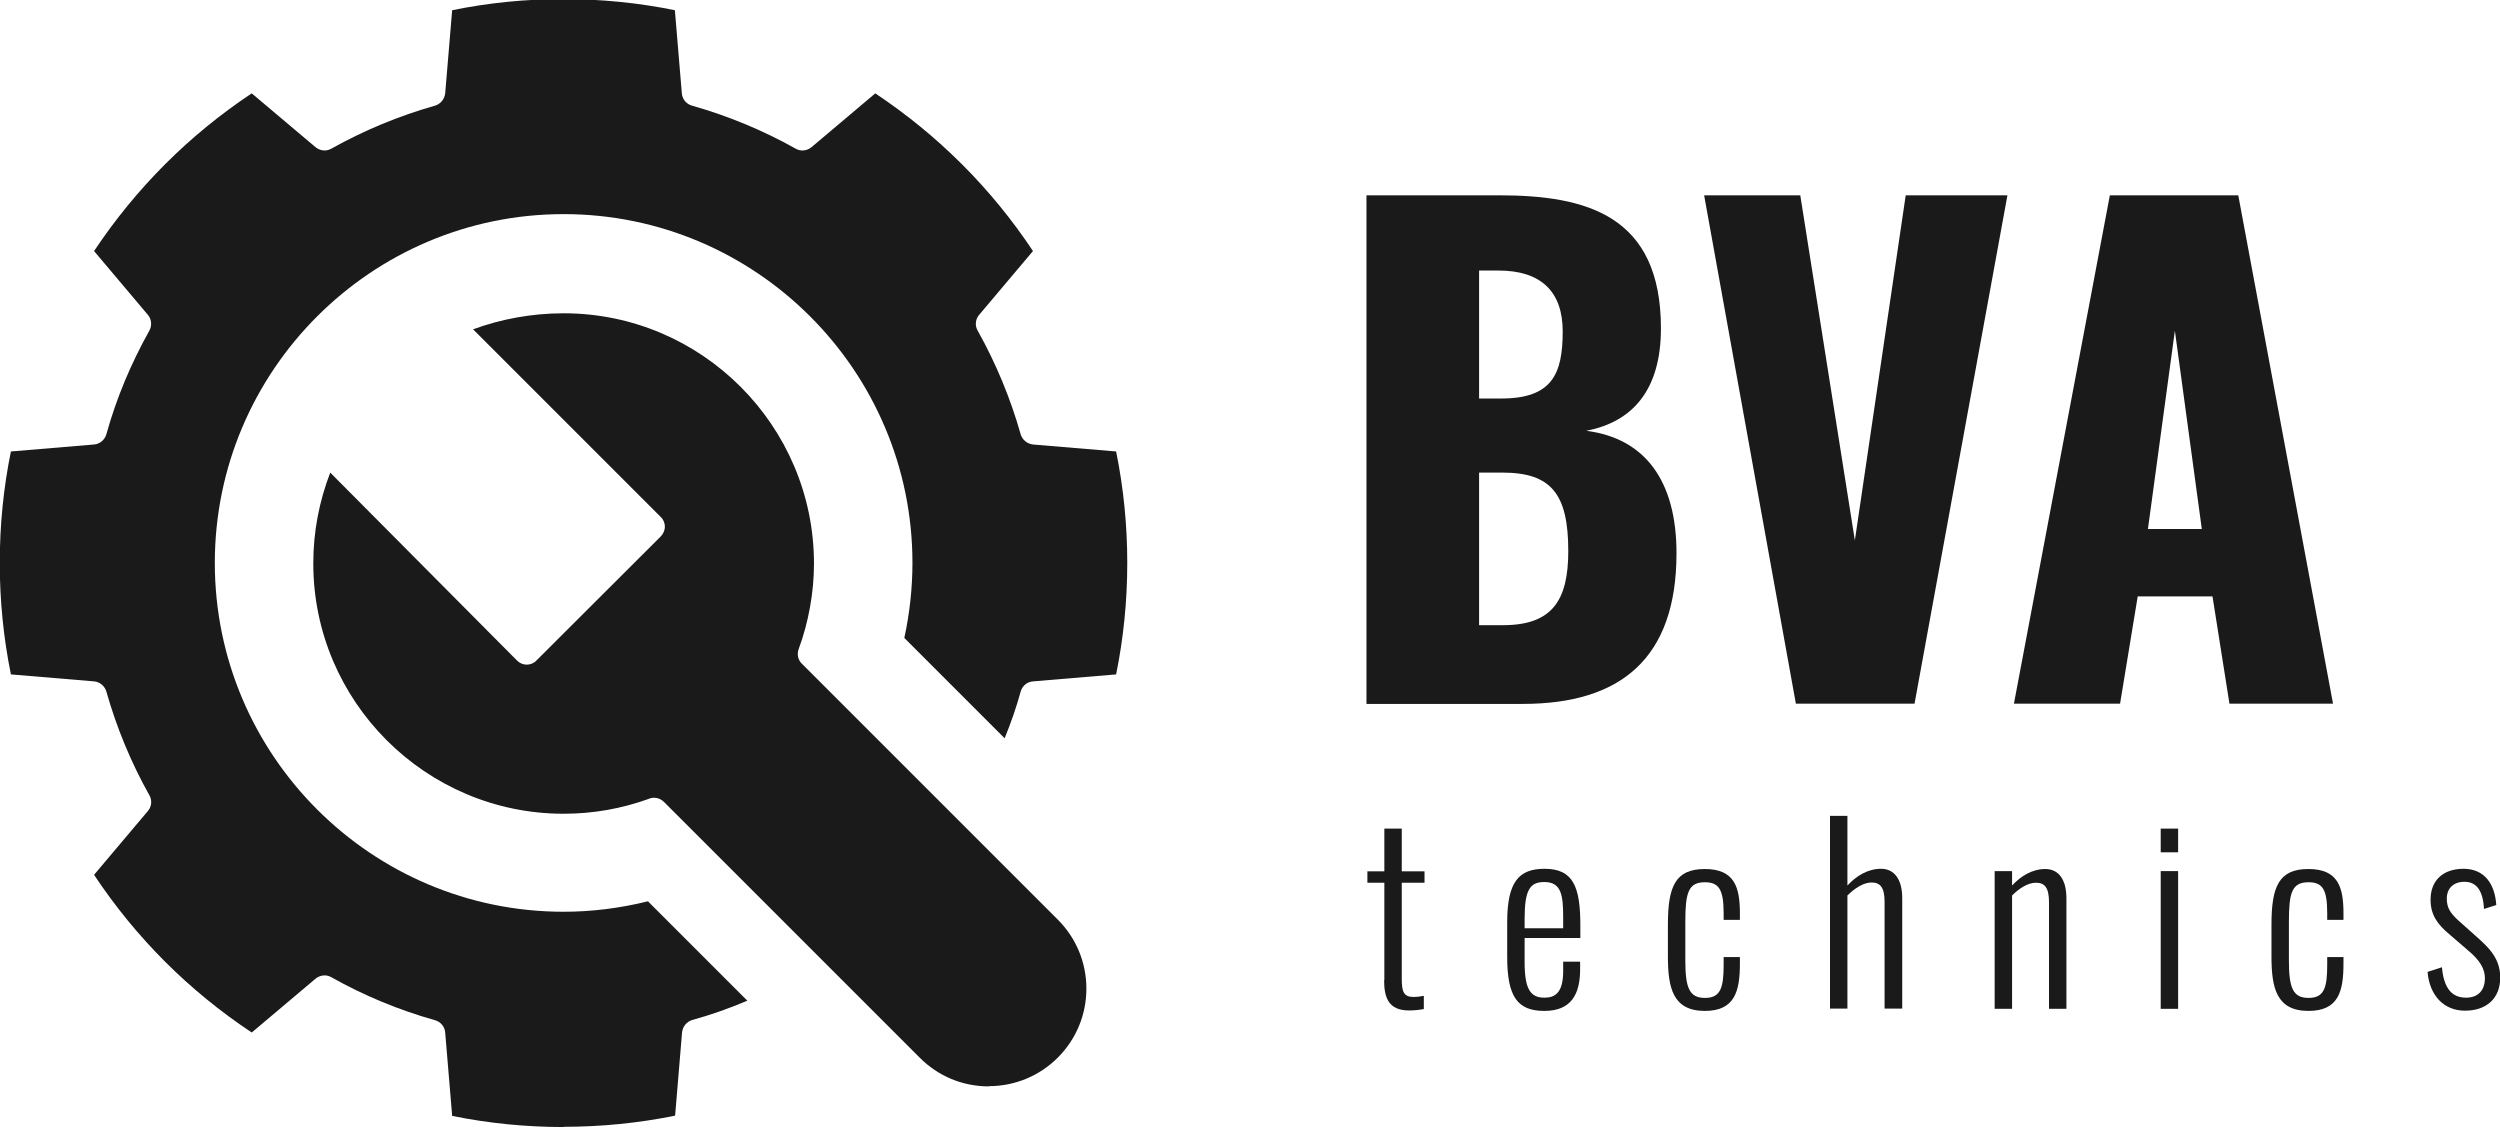
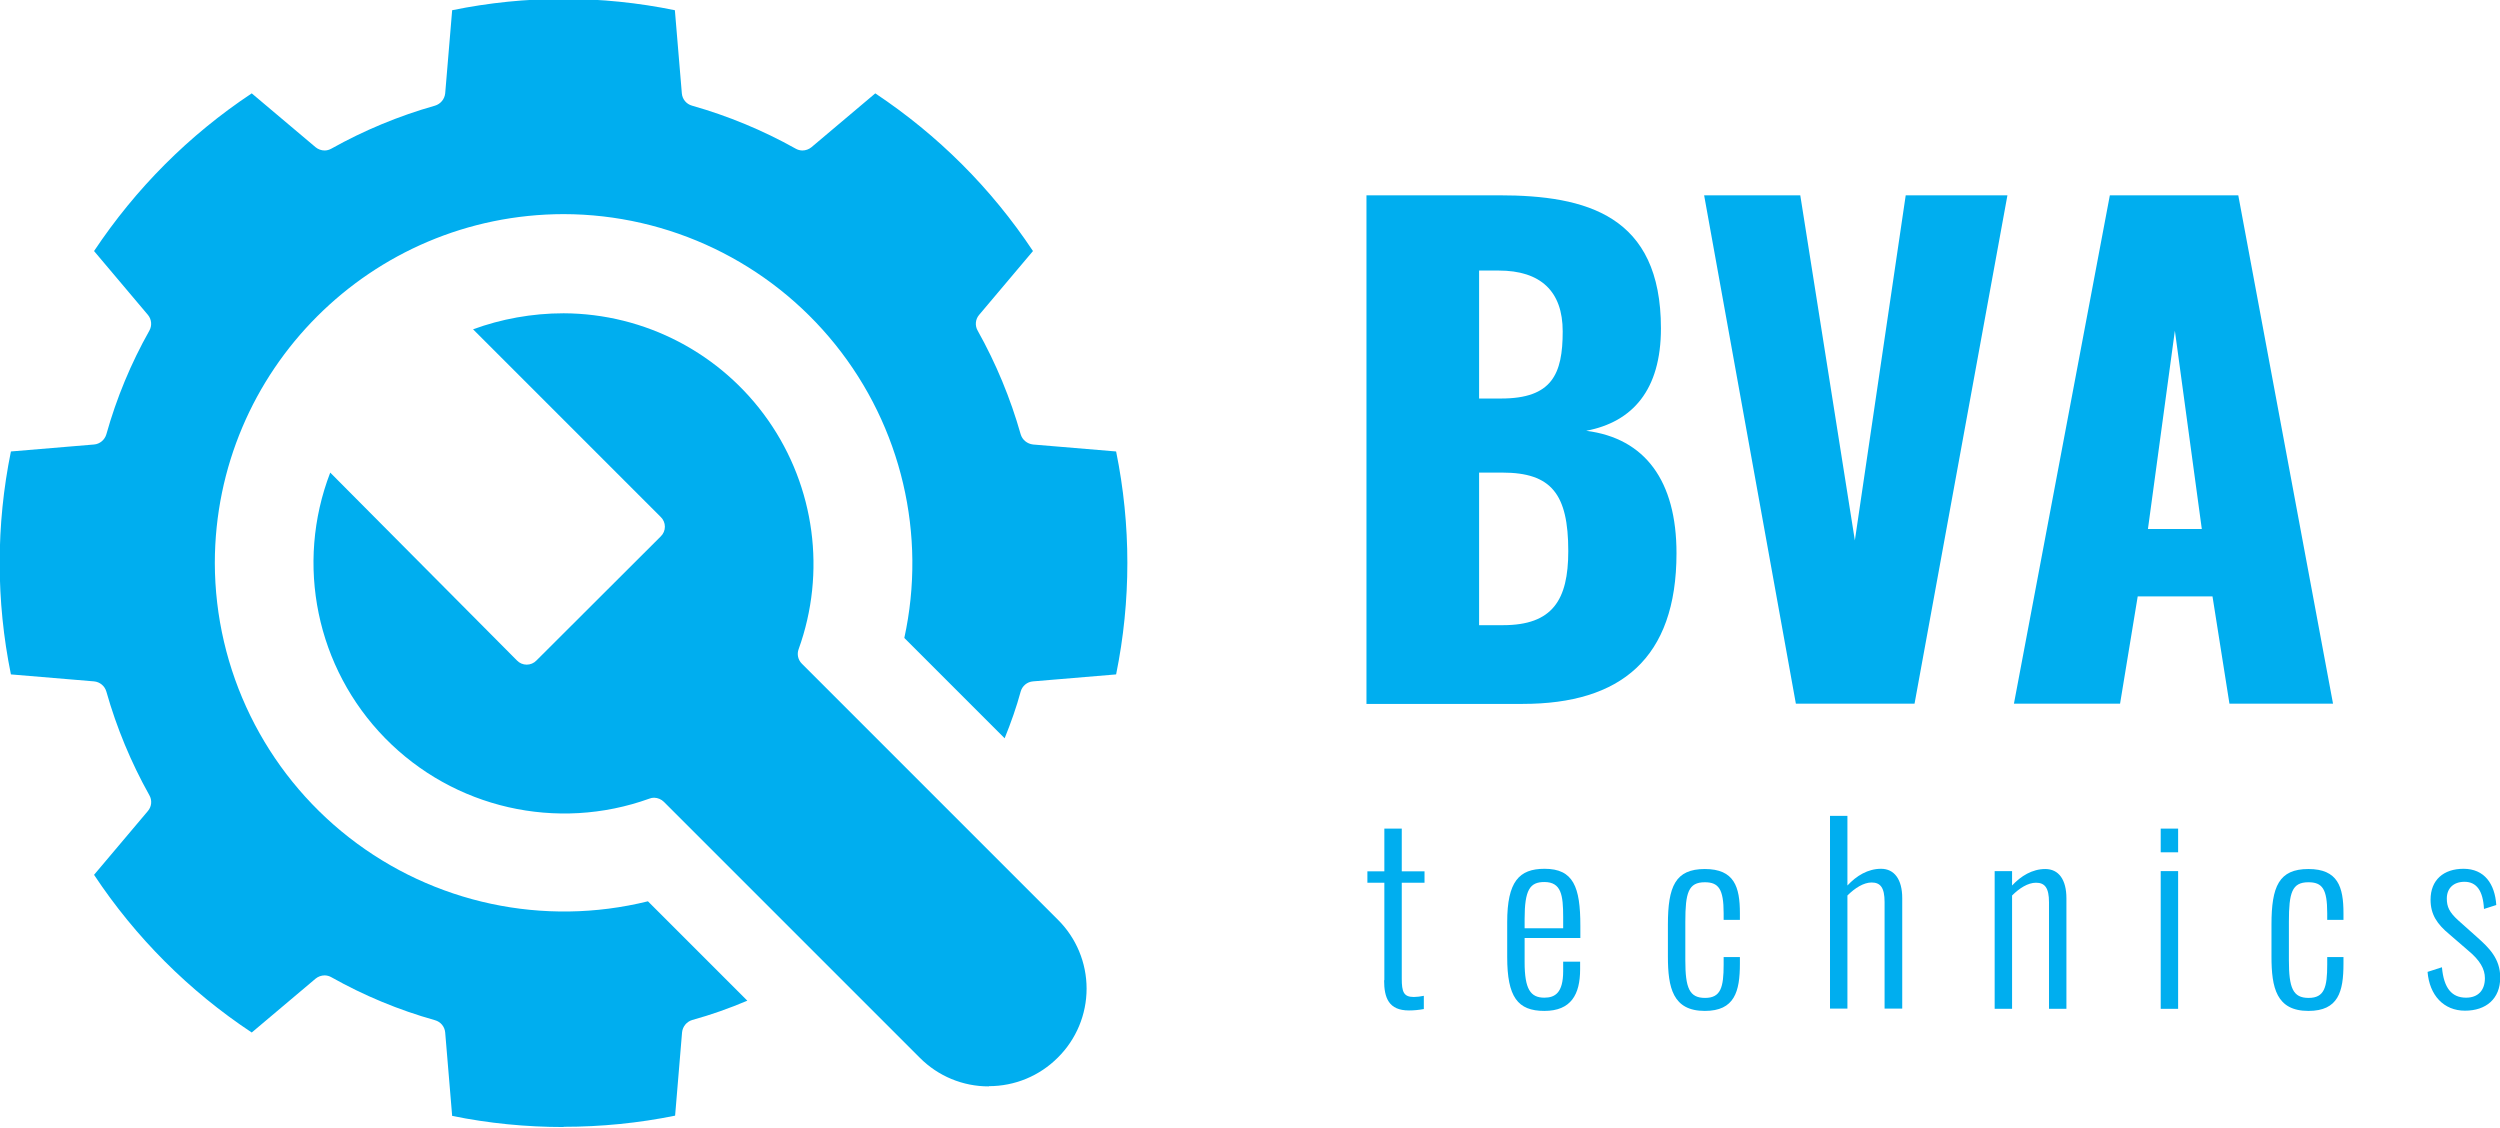
- <svg xmlns="http://www.w3.org/2000/svg" id="Layer_2" data-name="Layer 2" width="100%" height="100%" viewBox="0 0 107.65 48.53">
+ <svg xmlns="http://www.w3.org/2000/svg" id="Layer_2" data-name="Layer 2" viewBox="0 0 107.65 48.53">
  <defs>
    <style>
-       .cls-1 {
-         fill: #1a1a1a;
+       .color {
+           fill: #00AEEF;
      }
    </style>
  </defs>
-   <g id="Layer_1-2" data-name="Layer 1">
-     <g>
-       <g>
-         <path class="cls-1" d="M59.61,42.21v-4.2h-.73v-.49h.73v-1.84h.75v1.84h.98v.49h-.98v4.13c0,.57.08.79.52.79.12,0,.29-.02.43-.05v.57c-.22.04-.43.06-.64.06-.87,0-1.07-.54-1.07-1.3Z" />
-         <path class="cls-1" d="M64.9,41.21v-1.5c0-1.75.51-2.3,1.61-2.3,1.24,0,1.54.78,1.54,2.45v.53h-2.4v1.04c0,1.16.25,1.53.85,1.53.46,0,.81-.21.81-1.14v-.41h.73v.33c0,1.08-.39,1.79-1.54,1.79s-1.6-.6-1.6-2.32ZM67.31,39.97v-.49c0-.93-.08-1.5-.81-1.5-.62,0-.85.33-.85,1.59v.4h1.66Z" />
-         <path class="cls-1" d="M71.82,41.19v-1.38c0-1.64.32-2.39,1.59-2.39s1.51.77,1.51,1.9v.29h-.7v-.29c0-1.04-.22-1.33-.81-1.33-.71,0-.84.45-.84,1.7v1.66c0,1.19.17,1.62.85,1.62s.8-.46.8-1.43v-.33h.7v.29c0,1.2-.23,2.03-1.51,2.03-1.38,0-1.59-1-1.59-2.34Z" />
-         <path class="cls-1" d="M78.8,35.13h.75v3c.39-.42.88-.72,1.45-.72s.91.46.91,1.26v4.76h-.76v-4.59c0-.62-.18-.84-.56-.84-.34,0-.72.24-1.04.56v4.87h-.75v-8.31Z" />
-         <path class="cls-1" d="M85.89,37.51h.75v.62c.38-.41.87-.71,1.43-.71.58,0,.91.46.91,1.26v4.76h-.75v-4.59c0-.62-.18-.84-.56-.84-.35,0-.72.24-1.03.55v4.88h-.75v-5.93Z" />
-         <path class="cls-1" d="M93.04,35.68h.75v1.02h-.75v-1.02ZM93.04,37.51h.75v5.93h-.75v-5.93Z" />
-         <path class="cls-1" d="M97.81,41.19v-1.38c0-1.64.32-2.39,1.59-2.39s1.51.77,1.51,1.9v.29h-.7v-.29c0-1.04-.21-1.33-.81-1.33-.71,0-.84.45-.84,1.7v1.66c0,1.19.17,1.62.85,1.62s.8-.46.8-1.43v-.33h.7v.29c0,1.2-.22,2.03-1.51,2.03-1.38,0-1.59-1-1.59-2.34Z" />
-         <path class="cls-1" d="M104.53,41.85l.62-.2c.08.91.43,1.31,1.04,1.31.51,0,.81-.31.81-.84,0-.39-.21-.77-.72-1.19l-.81-.7c-.53-.44-.81-.85-.81-1.49,0-.85.56-1.33,1.42-1.33.9,0,1.35.65,1.41,1.56l-.53.17c-.04-.8-.33-1.17-.84-1.17-.46,0-.76.27-.76.72,0,.36.11.59.48.93l.84.75c.48.43.98.9.98,1.72,0,.92-.61,1.43-1.52,1.43s-1.53-.66-1.61-1.68Z" />
-       </g>
-       <g>
-         <path class="cls-1" d="M42.58,46.78c-1.13,0-2.18-.44-2.97-1.23l-11.02-11.02c-.11-.11-.27-.18-.42-.18-.07,0-.14.01-.21.04-1.18.43-2.42.65-3.69.65-5.94,0-10.78-4.84-10.78-10.78,0-1.35.25-2.66.73-3.91l8.04,8.09c.12.12.27.18.42.18s.31-.06.42-.18l5.35-5.34c.11-.11.18-.27.18-.42s-.06-.31-.18-.42l-8.08-8.08c1.2-.44,2.53-.69,3.9-.69,5.94,0,10.78,4.84,10.78,10.78,0,.63-.06,1.26-.17,1.87-.11.61-.27,1.22-.49,1.81-.08.22-.03.47.14.63l11.02,11.02c.79.79,1.23,1.85,1.23,2.97s-.44,2.18-1.23,2.97c-.79.79-1.85,1.23-2.97,1.23Z" />
-         <path class="cls-1" d="M24.27,48.53c-1.62,0-3.24-.16-4.8-.48l-.3-3.59c-.02-.25-.19-.46-.44-.53-1.56-.44-3.06-1.06-4.46-1.85-.09-.05-.19-.08-.29-.08-.14,0-.28.05-.39.14l-2.75,2.32c-2.71-1.8-4.99-4.08-6.79-6.79l2.32-2.75c.16-.19.19-.46.06-.68-.79-1.41-1.41-2.91-1.85-4.46-.07-.24-.28-.42-.53-.44l-3.58-.3c-.32-1.57-.48-3.18-.48-4.8s.16-3.24.48-4.8l3.58-.3c.25-.02.46-.2.53-.44.43-1.55,1.06-3.05,1.85-4.46.12-.22.1-.49-.06-.68l-2.32-2.75c1.8-2.7,4.08-4.99,6.79-6.79l2.75,2.32c.11.09.25.14.39.14.1,0,.2-.03.29-.08,1.41-.79,2.91-1.41,4.46-1.85.24-.07.41-.28.44-.53l.3-3.58c1.56-.32,3.17-.48,4.78-.48s3.25.16,4.81.48l.3,3.58c.02.25.19.46.44.53,1.55.44,3.05,1.06,4.46,1.85.09.05.19.08.29.08.14,0,.28-.05.39-.14l2.75-2.32c2.7,1.8,4.99,4.08,6.79,6.79l-2.32,2.75c-.16.19-.19.46-.06.68.79,1.41,1.41,2.91,1.85,4.46.07.24.28.41.53.44l3.58.3c.32,1.57.48,3.18.48,4.8s-.16,3.23-.48,4.8l-3.58.3c-.25.02-.46.19-.53.44-.18.66-.41,1.32-.69,2.01l-4.32-4.32c.23-1.06.35-2.15.35-3.23,0-8.28-6.74-15.02-15.02-15.02-8.28,0-15.02,6.74-15.02,15.02,0,8.28,6.74,15.02,15.02,15.02,1.2,0,2.42-.15,3.63-.45l4.28,4.28c-.78.33-1.57.61-2.37.83-.24.07-.41.28-.44.53l-.3,3.59c-1.57.32-3.19.48-4.8.48h0Z" />
-       </g>
-       <g>
-         <path class="cls-1" d="M58.85,8.41h5.7c3.76,0,6.97.86,6.97,5.73,0,2.65-1.22,4.03-3.22,4.41,2.54.32,3.89,2.16,3.89,5.27,0,4.54-2.41,6.49-6.62,6.49h-6.73V8.41ZM64.64,17.16c2.19,0,2.65-1.05,2.65-2.89,0-1.73-.95-2.62-2.76-2.62h-.84v5.51h.95ZM64.72,26.92c2.13,0,2.81-1.08,2.81-3.19,0-2.46-.73-3.38-2.84-3.38h-1v6.57h1.03Z" />
-         <path class="cls-1" d="M73.39,8.41h4.13l2.35,14.86,2.19-14.86h4.38l-4,21.89h-5.11l-3.95-21.89Z" />
-         <path class="cls-1" d="M90.87,8.41h5.51l4.08,21.89h-4.46l-.73-4.62h-3.22l-.76,4.62h-4.57l4.13-21.89ZM94.81,22.78l-1.16-8.54-1.16,8.54h2.32Z" />
-       </g>
-     </g>
+   <g id="Layer_1" data-name="Layer 1">
+     <path d="M59.61 42.21v-4.2h-.73v-.49h.73v-1.84h.75v1.84h.98v.49h-.98v4.13c0 .57.08.79.52.79.12 0 .29-.02.43-.05v.57c-.22.04-.43.06-.64.06-.87 0-1.07-.54-1.07-1.3Z" class="color" />
+     <path d="M64.9 41.21v-1.5c0-1.75.51-2.3 1.61-2.3 1.24 0 1.54.78 1.54 2.45v.53h-2.4v1.04c0 1.16.25 1.53.85 1.53.46 0 .81-.21.81-1.14v-.41h.73v.33c0 1.08-.39 1.79-1.54 1.79s-1.6-.6-1.6-2.32Zm2.41-1.24v-.49c0-.93-.08-1.5-.81-1.5-.62 0-.85.33-.85 1.59v.4h1.66Z" class="color" />
+     <path d="M71.82 41.19v-1.38c0-1.64.32-2.39 1.59-2.39s1.51.77 1.51 1.9v.29h-.7v-.29c0-1.04-.22-1.33-.81-1.33-.71 0-.84.45-.84 1.7v1.66c0 1.19.17 1.62.85 1.62s.8-.46.8-1.43v-.33h.7v.29c0 1.2-.23 2.03-1.51 2.03-1.38 0-1.59-1-1.59-2.34Z" class="color" />
+     <path d="M78.8 35.13h.75v3c.39-.42.88-.72 1.45-.72s.91.46.91 1.26v4.76h-.76v-4.59c0-.62-.18-.84-.56-.84-.34 0-.72.24-1.04.56v4.87h-.75v-8.31Z" class="color" />
+     <path d="M85.89 37.51h.75v.62c.38-.41.87-.71 1.43-.71.58 0 .91.46.91 1.26v4.76h-.75v-4.59c0-.62-.18-.84-.56-.84-.35 0-.72.24-1.03.55v4.88h-.75v-5.93Z" class="color" />
+     <path d="M93.04 35.68h.75v1.02h-.75v-1.02Zm0 1.83h.75v5.93h-.75v-5.93Z" class="color" />
+     <path d="M97.81 41.19v-1.38c0-1.64.32-2.39 1.59-2.39s1.51.77 1.51 1.9v.29h-.7v-.29c0-1.04-.21-1.33-.81-1.33-.71 0-.84.45-.84 1.7v1.66c0 1.19.17 1.62.85 1.62s.8-.46.8-1.43v-.33h.7v.29c0 1.2-.22 2.03-1.51 2.03-1.38 0-1.59-1-1.59-2.34Z" class="color" />
+     <path d="m104.53 41.85.62-.2c.08.91.43 1.31 1.04 1.31.51 0 .81-.31.81-.84 0-.39-.21-.77-.72-1.19l-.81-.7c-.53-.44-.81-.85-.81-1.49 0-.85.56-1.33 1.42-1.33.9 0 1.35.65 1.41 1.56l-.53.17c-.04-.8-.33-1.17-.84-1.17-.46 0-.76.27-.76.72 0 .36.11.59.48.93l.84.75c.48.43.98.9.98 1.72 0 .92-.61 1.43-1.52 1.43s-1.53-.66-1.61-1.68Z" class="color" />
+     <path d="M42.58 46.78a4.17 4.17 0 0 1-2.97-1.23L28.59 34.53a.62.62 0 0 0-.42-.18.52.52 0 0 0-.21.04 10.8 10.8 0 0 1-13.74-14.04l8.04 8.09a.58.58 0 0 0 .84 0l5.35-5.34a.58.58 0 0 0 0-.84l-8.08-8.08c1.2-.44 2.53-.69 3.9-.69a10.8 10.8 0 0 1 10.12 14.46.59.59 0 0 0 .14.63L45.55 39.6a4.18 4.18 0 0 1 0 5.94 4.18 4.18 0 0 1-2.97 1.23Z" class="color" />
+     <path d="M24.27 48.53c-1.62 0-3.24-.16-4.8-.48l-.3-3.59a.6.6 0 0 0-.44-.53 20.28 20.28 0 0 1-4.46-1.85.6.6 0 0 0-.29-.08.62.62 0 0 0-.39.14l-2.75 2.32a24.12 24.12 0 0 1-6.79-6.79l2.32-2.75a.59.59 0 0 0 .06-.68 20.69 20.69 0 0 1-1.85-4.46.61.61 0 0 0-.53-.44l-3.58-.3a24.05 24.05 0 0 1 0-9.6l3.58-.3c.25-.02.46-.2.53-.44a20.2 20.2 0 0 1 1.85-4.46.6.6 0 0 0-.06-.68l-2.32-2.75c1.8-2.7 4.08-4.99 6.79-6.79l2.75 2.32c.11.09.25.14.39.14.1 0 .2-.03.29-.08a20.69 20.69 0 0 1 4.46-1.85.62.62 0 0 0 .44-.53l.3-3.58a23.85 23.85 0 0 1 9.59 0l.3 3.58a.6.6 0 0 0 .44.53c1.55.44 3.05 1.06 4.46 1.85a.6.6 0 0 0 .29.08c.14 0 .28-.05.39-.14l2.75-2.32c2.7 1.8 4.99 4.08 6.79 6.79l-2.32 2.75a.59.59 0 0 0-.06.68 20.69 20.69 0 0 1 1.85 4.46c.07.24.28.41.53.44l3.58.3a24.05 24.05 0 0 1 0 9.6l-3.58.3a.6.6 0 0 0-.53.44c-.18.66-.41 1.32-.69 2.01l-4.32-4.32A15.04 15.04 0 0 0 24.27 9.22 15.04 15.04 0 0 0 9.25 24.24 15.04 15.04 0 0 0 27.9 38.81l4.28 4.28c-.78.33-1.57.61-2.37.83a.62.62 0 0 0-.44.53l-.3 3.59c-1.57.32-3.19.48-4.8.48Z" class="color" />
+     <path d="M58.85 8.41h5.7c3.76 0 6.97.86 6.97 5.73 0 2.65-1.22 4.03-3.22 4.41 2.54.32 3.89 2.16 3.89 5.27 0 4.54-2.41 6.49-6.62 6.49h-6.73V8.41Zm5.79 8.75c2.19 0 2.65-1.05 2.65-2.89 0-1.73-.95-2.62-2.76-2.62h-.84v5.51h.95Zm.08 9.76c2.13 0 2.81-1.08 2.81-3.19 0-2.46-.73-3.38-2.84-3.38h-1v6.57h1.03Z" class="color" />
+     <path d="M73.39 8.41h4.13l2.35 14.86 2.19-14.86h4.38l-4 21.89h-5.11L73.38 8.41Z" class="color" />
+     <path d="M90.87 8.41h5.51l4.08 21.89H96l-.73-4.62h-3.22l-.76 4.62h-4.57l4.13-21.89Zm3.94 14.37-1.16-8.54-1.16 8.54h2.32Z" class="color" />
  </g>
</svg>
